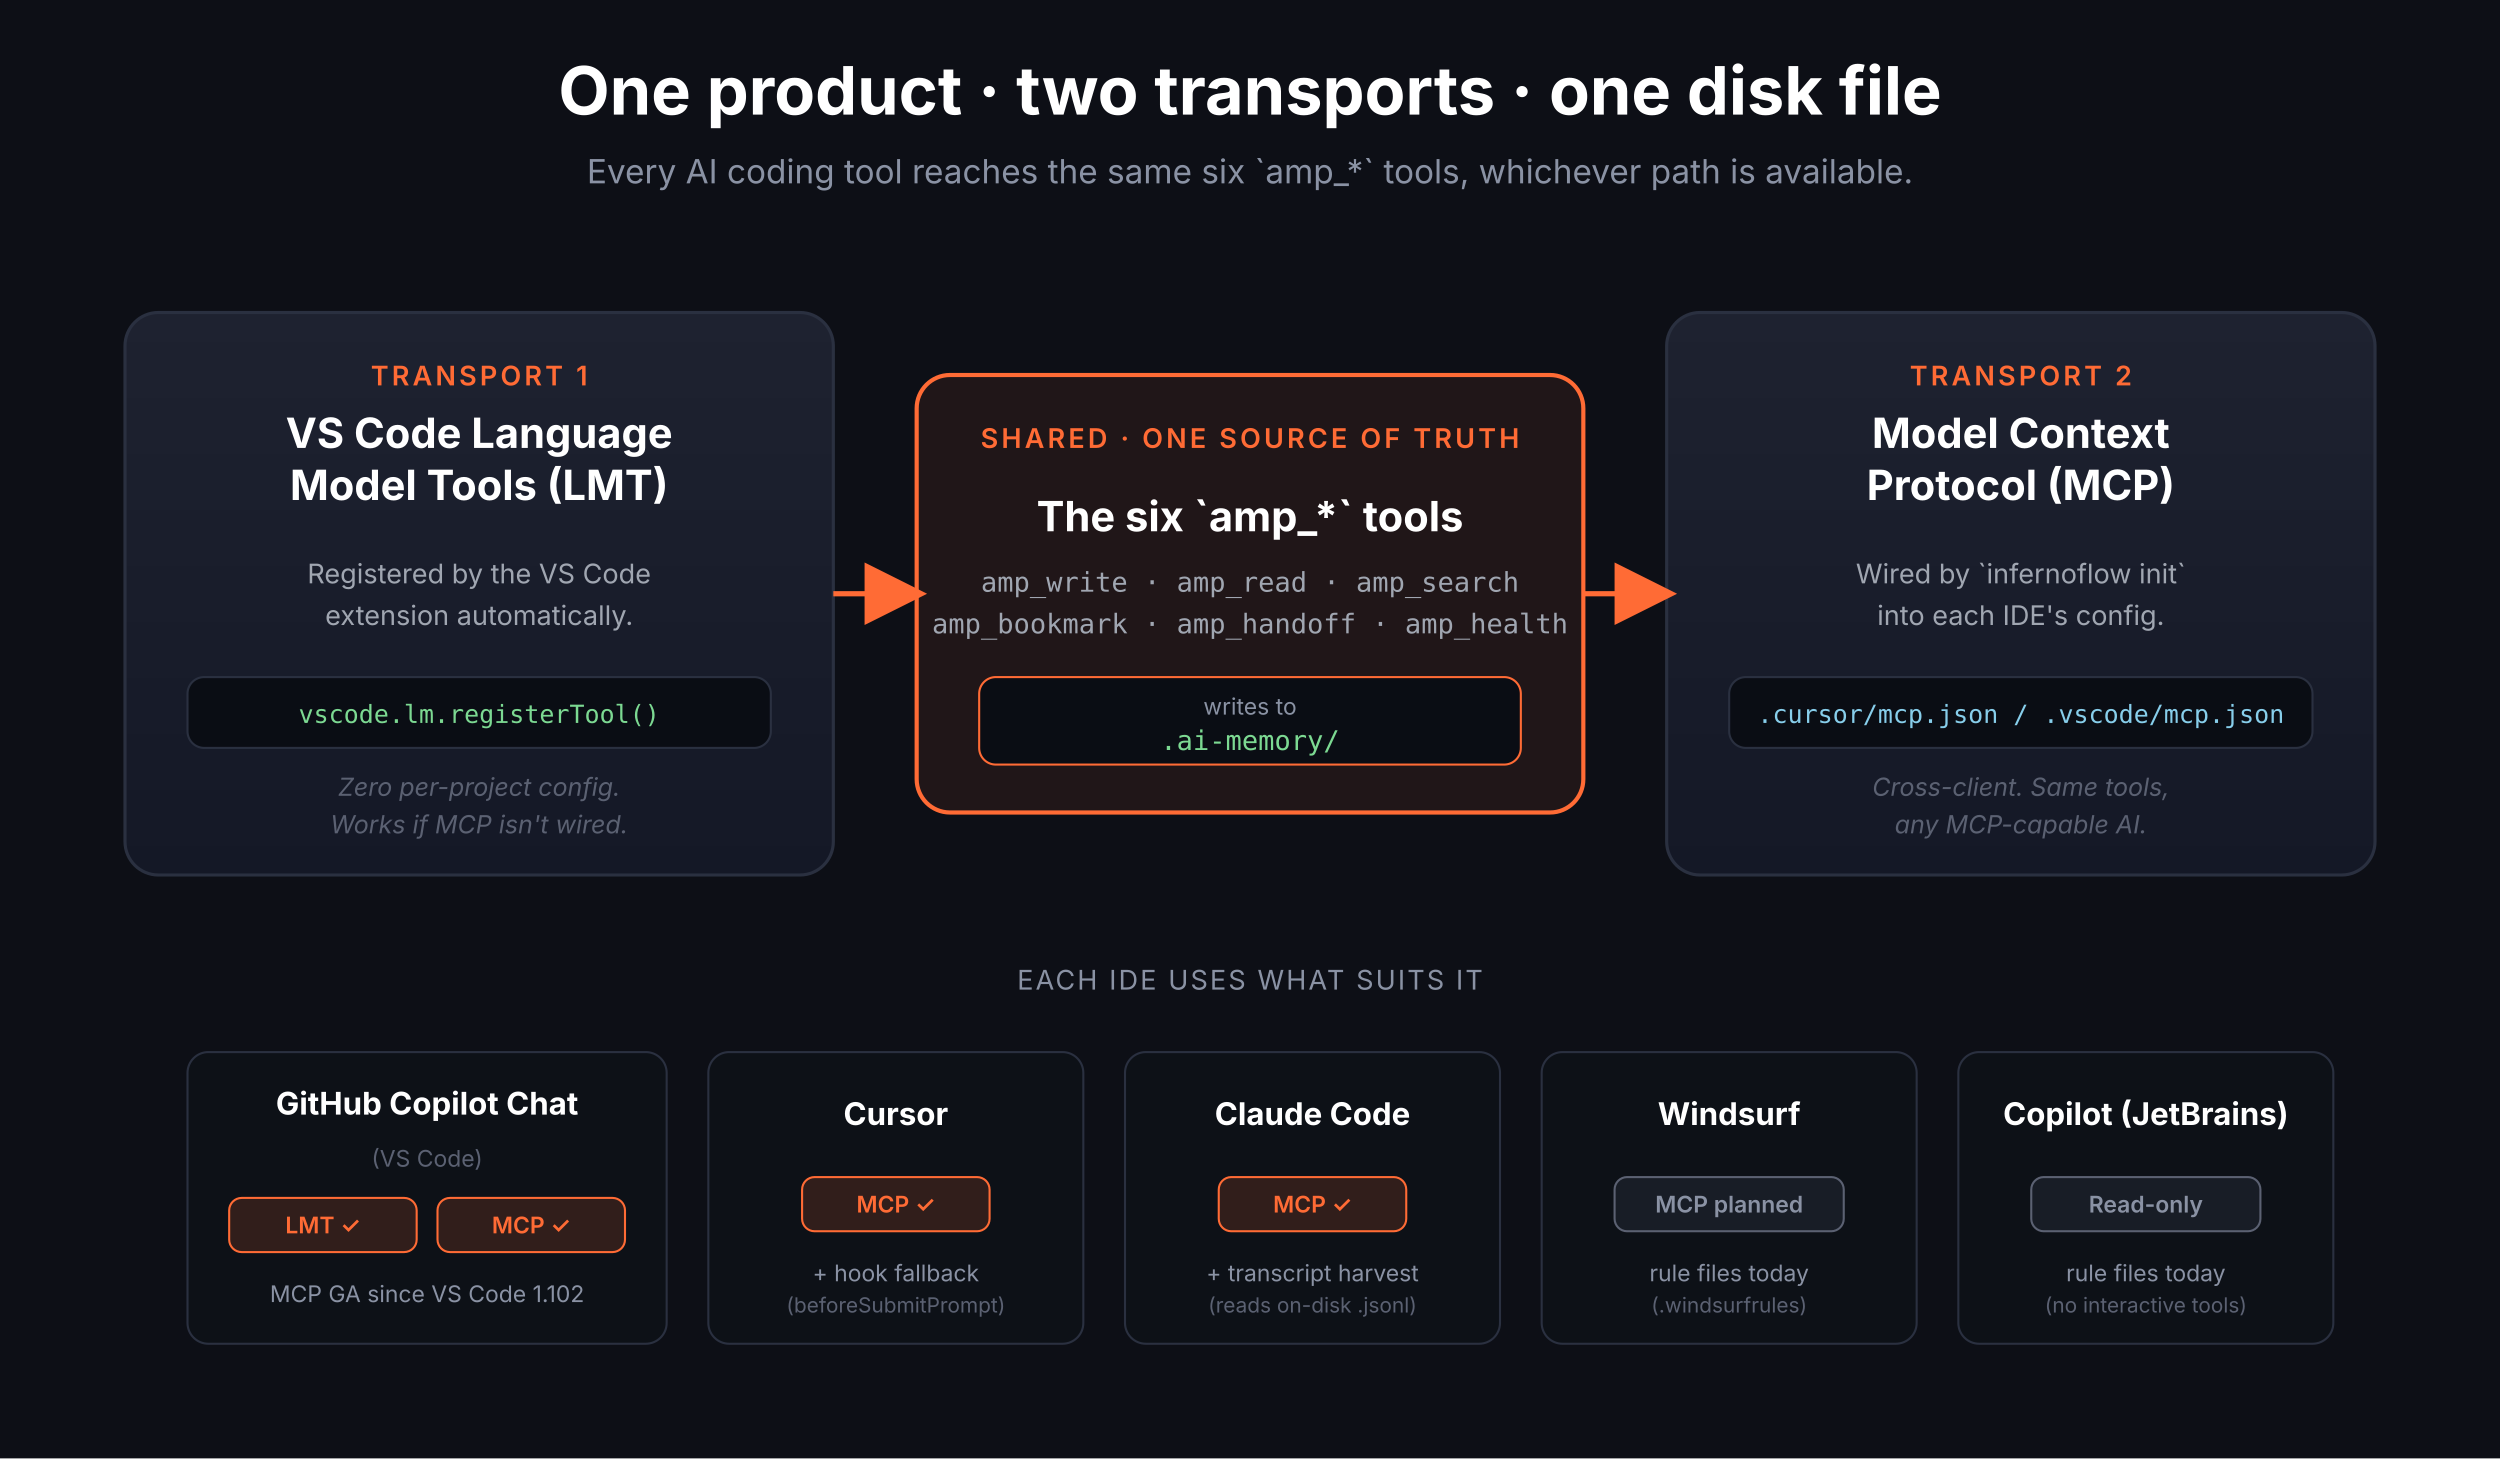
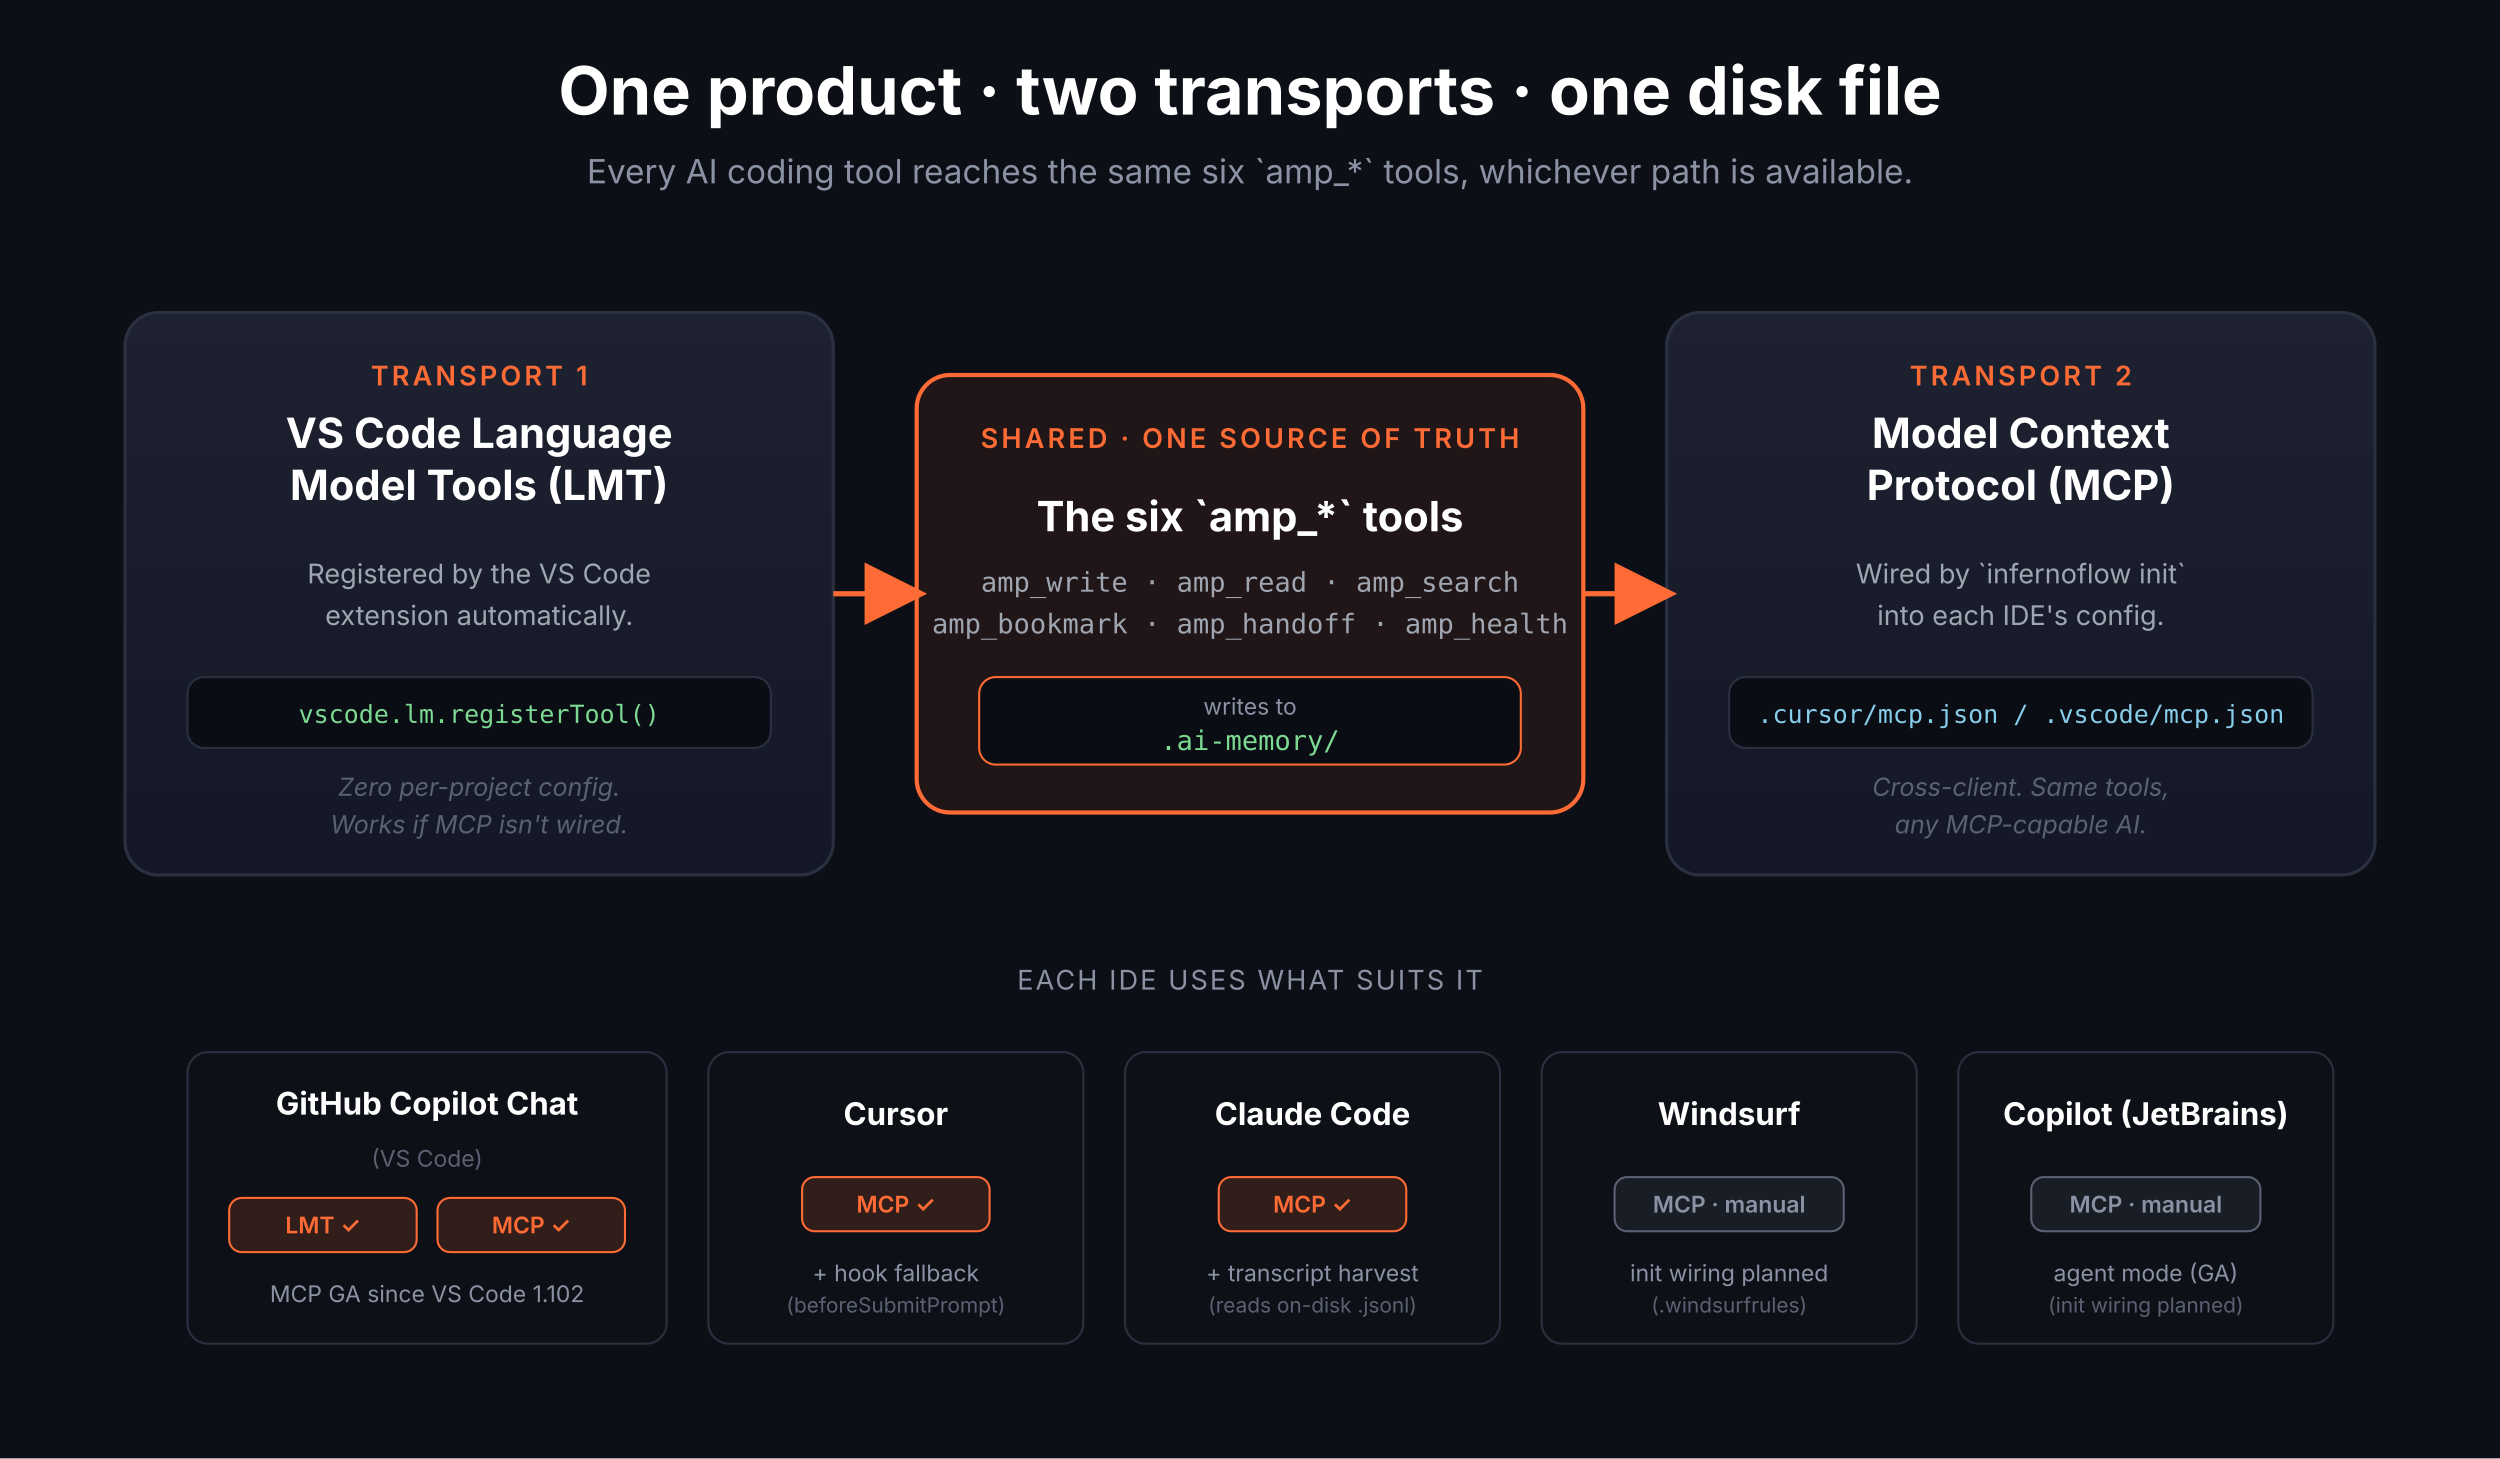
<svg xmlns="http://www.w3.org/2000/svg" viewBox="0 0 1200 700" width="1200" height="700">
  <defs>
    <linearGradient id="fire" x1="0%" y1="0%" x2="100%" y2="100%">
      <stop offset="0%" stop-color="#FF6B35" />
      <stop offset="100%" stop-color="#F7931E" />
    </linearGradient>
    <linearGradient id="cardGrad" x1="0%" y1="0%" x2="0%" y2="100%">
      <stop offset="0%" stop-color="#1e2230" />
      <stop offset="100%" stop-color="#141826" />
    </linearGradient>
    <marker id="arrow" markerWidth="12" markerHeight="12" refX="10" refY="6" orient="auto">
      <path d="M0,0 L12,6 L0,12 z" fill="#7c8496" />
    </marker>
    <marker id="arrowFire" markerWidth="12" markerHeight="12" refX="10" refY="6" orient="auto">
      <path d="M0,0 L12,6 L0,12 z" fill="#FF6B35" />
    </marker>
  </defs>
  <rect width="1200" height="700" fill="#0d0f16" />
  <text x="600" y="55" text-anchor="middle" fill="#ffffff" font-family="-apple-system, Segoe UI, sans-serif" font-size="32" font-weight="700">One product · two transports · one disk file</text>
  <text x="600" y="88" text-anchor="middle" fill="#8a92a4" font-family="-apple-system, Segoe UI, sans-serif" font-size="16">Every AI coding tool reaches the same six `amp_*` tools, whichever path is available.</text>
  <g>
    <rect x="60" y="150" width="340" height="270" rx="16" fill="url(#cardGrad)" stroke="#2a3040" stroke-width="1.5" />
    <text x="230" y="185" text-anchor="middle" fill="#FF6B35" font-family="-apple-system, sans-serif" font-size="13" font-weight="600" letter-spacing="1.5">TRANSPORT 1</text>
    <text x="230" y="215" text-anchor="middle" fill="#ffffff" font-family="-apple-system, sans-serif" font-size="20" font-weight="700">VS Code Language</text>
    <text x="230" y="240" text-anchor="middle" fill="#ffffff" font-family="-apple-system, sans-serif" font-size="20" font-weight="700">Model Tools (LMT)</text>
    <text x="230" y="280" text-anchor="middle" fill="#a0a6b1" font-family="-apple-system, sans-serif" font-size="13">Registered by the VS Code</text>
    <text x="230" y="300" text-anchor="middle" fill="#a0a6b1" font-family="-apple-system, sans-serif" font-size="13">extension automatically.</text>
    <rect x="90" y="325" width="280" height="34" rx="8" fill="#0a0d14" stroke="#2a3040" />
    <text x="230" y="347" text-anchor="middle" fill="#7cd992" font-family="Menlo, Consolas, monospace" font-size="12">vscode.lm.registerTool()</text>
    <text x="230" y="382" text-anchor="middle" fill="#5b6172" font-family="-apple-system, sans-serif" font-size="12" font-style="italic">Zero per-project config.</text>
    <text x="230" y="400" text-anchor="middle" fill="#5b6172" font-family="-apple-system, sans-serif" font-size="12" font-style="italic">Works if MCP isn't wired.</text>
  </g>
  <g>
    <rect x="800" y="150" width="340" height="270" rx="16" fill="url(#cardGrad)" stroke="#2a3040" stroke-width="1.5" />
    <text x="970" y="185" text-anchor="middle" fill="#FF6B35" font-family="-apple-system, sans-serif" font-size="13" font-weight="600" letter-spacing="1.5">TRANSPORT 2</text>
    <text x="970" y="215" text-anchor="middle" fill="#ffffff" font-family="-apple-system, sans-serif" font-size="20" font-weight="700">Model Context</text>
    <text x="970" y="240" text-anchor="middle" fill="#ffffff" font-family="-apple-system, sans-serif" font-size="20" font-weight="700">Protocol (MCP)</text>
    <text x="970" y="280" text-anchor="middle" fill="#a0a6b1" font-family="-apple-system, sans-serif" font-size="13">Wired by `infernoflow init`</text>
    <text x="970" y="300" text-anchor="middle" fill="#a0a6b1" font-family="-apple-system, sans-serif" font-size="13">into each IDE's config.</text>
    <rect x="830" y="325" width="280" height="34" rx="8" fill="#0a0d14" stroke="#2a3040" />
    <text x="970" y="347" text-anchor="middle" fill="#87ceeb" font-family="Menlo, Consolas, monospace" font-size="12">.cursor/mcp.json / .vscode/mcp.json</text>
    <text x="970" y="382" text-anchor="middle" fill="#5b6172" font-family="-apple-system, sans-serif" font-size="12" font-style="italic">Cross-client. Same tools,</text>
    <text x="970" y="400" text-anchor="middle" fill="#5b6172" font-family="-apple-system, sans-serif" font-size="12" font-style="italic">any MCP-capable AI.</text>
  </g>
  <g>
    <rect x="440" y="180" width="320" height="210" rx="16" fill="rgba(255,107,53,0.08)" stroke="#FF6B35" stroke-width="2" />
    <text x="600" y="215" text-anchor="middle" fill="#FF6B35" font-family="-apple-system, sans-serif" font-size="13" font-weight="600" letter-spacing="1.5">SHARED · ONE SOURCE OF TRUTH</text>
    <text x="600" y="255" text-anchor="middle" fill="#ffffff" font-family="-apple-system, sans-serif" font-size="20" font-weight="700">The six `amp_*` tools</text>
    <text x="600" y="284" text-anchor="middle" fill="#a0a6b1" font-family="Menlo, Consolas, monospace" font-size="13">amp_write · amp_read · amp_search</text>
    <text x="600" y="304" text-anchor="middle" fill="#a0a6b1" font-family="Menlo, Consolas, monospace" font-size="13">amp_bookmark · amp_handoff · amp_health</text>
    <rect x="470" y="325" width="260" height="42" rx="8" fill="#0a0d14" stroke="#FF6B35" stroke-width="1" />
    <text x="600" y="343" text-anchor="middle" fill="#8a92a4" font-family="-apple-system, sans-serif" font-size="11">writes to</text>
    <text x="600" y="360" text-anchor="middle" fill="#7cd992" font-family="Menlo, Consolas, monospace" font-size="13">.ai-memory/</text>
  </g>
  <line x1="400" y1="285" x2="440" y2="285" stroke="#FF6B35" stroke-width="2.5" marker-end="url(#arrowFire)" />
  <line x1="800" y1="285" x2="760" y2="285" stroke="#FF6B35" stroke-width="2.5" marker-end="url(#arrowFire)" transform="rotate(180 780 285)" />
  <text x="600" y="475" text-anchor="middle" fill="#8a92a4" font-family="-apple-system, sans-serif" font-size="13" letter-spacing="1">EACH IDE USES WHAT SUITS IT</text>
  <g transform="translate(90, 505)">
    <rect width="230" height="140" rx="10" fill="#0d1117" stroke="#2a3040" />
    <text x="115" y="30" text-anchor="middle" fill="#ffffff" font-family="-apple-system, sans-serif" font-size="15" font-weight="700">GitHub Copilot Chat</text>
    <text x="115" y="55" text-anchor="middle" fill="#5b6172" font-family="-apple-system, sans-serif" font-size="11">(VS Code)</text>
    <rect x="20" y="70" width="90" height="26" rx="6" fill="rgba(255,107,53,0.15)" stroke="#FF6B35" />
    <text x="65" y="87" text-anchor="middle" fill="#FF6B35" font-family="-apple-system, sans-serif" font-size="11" font-weight="600">LMT ✓</text>
    <rect x="120" y="70" width="90" height="26" rx="6" fill="rgba(255,107,53,0.15)" stroke="#FF6B35" />
    <text x="165" y="87" text-anchor="middle" fill="#FF6B35" font-family="-apple-system, sans-serif" font-size="11" font-weight="600">MCP ✓</text>
    <text x="115" y="120" text-anchor="middle" fill="#8a92a4" font-family="-apple-system, sans-serif" font-size="11">MCP GA since VS Code 1.102</text>
  </g>
  <g transform="translate(340, 505)">
    <rect width="180" height="140" rx="10" fill="#0d1117" stroke="#2a3040" />
    <text x="90" y="35" text-anchor="middle" fill="#ffffff" font-family="-apple-system, sans-serif" font-size="15" font-weight="700">Cursor</text>
    <rect x="45" y="60" width="90" height="26" rx="6" fill="rgba(255,107,53,0.15)" stroke="#FF6B35" />
    <text x="90" y="77" text-anchor="middle" fill="#FF6B35" font-family="-apple-system, sans-serif" font-size="11" font-weight="600">MCP ✓</text>
    <text x="90" y="110" text-anchor="middle" fill="#8a92a4" font-family="-apple-system, sans-serif" font-size="11">+ hook fallback</text>
    <text x="90" y="125" text-anchor="middle" fill="#5b6172" font-family="-apple-system, sans-serif" font-size="10">(beforeSubmitPrompt)</text>
  </g>
  <g transform="translate(540, 505)">
    <rect width="180" height="140" rx="10" fill="#0d1117" stroke="#2a3040" />
    <text x="90" y="35" text-anchor="middle" fill="#ffffff" font-family="-apple-system, sans-serif" font-size="15" font-weight="700">Claude Code</text>
    <rect x="45" y="60" width="90" height="26" rx="6" fill="rgba(255,107,53,0.15)" stroke="#FF6B35" />
    <text x="90" y="77" text-anchor="middle" fill="#FF6B35" font-family="-apple-system, sans-serif" font-size="11" font-weight="600">MCP ✓</text>
    <text x="90" y="110" text-anchor="middle" fill="#8a92a4" font-family="-apple-system, sans-serif" font-size="11">+ transcript harvest</text>
    <text x="90" y="125" text-anchor="middle" fill="#5b6172" font-family="-apple-system, sans-serif" font-size="10">(reads on-disk .jsonl)</text>
  </g>
  <g transform="translate(740, 505)">
    <rect width="180" height="140" rx="10" fill="#0d1117" stroke="#2a3040" />
    <text x="90" y="35" text-anchor="middle" fill="#ffffff" font-family="-apple-system, sans-serif" font-size="15" font-weight="700">Windsurf</text>
    <rect x="35" y="60" width="110" height="26" rx="6" fill="rgba(90,100,120,0.15)" stroke="#5b6172" />
-     <text x="90" y="77" text-anchor="middle" fill="#8a92a4" font-family="-apple-system, sans-serif" font-size="11" font-weight="600">MCP planned</text>
-     <text x="90" y="110" text-anchor="middle" fill="#8a92a4" font-family="-apple-system, sans-serif" font-size="11">rule files today</text>
+     <text x="90" y="77" text-anchor="middle" fill="#8a92a4" font-family="-apple-system, sans-serif" font-size="11" font-weight="600">MCP · manual</text>
+     <text x="90" y="110" text-anchor="middle" fill="#8a92a4" font-family="-apple-system, sans-serif" font-size="11">init wiring planned</text>
    <text x="90" y="125" text-anchor="middle" fill="#5b6172" font-family="-apple-system, sans-serif" font-size="10">(.windsurfrules)</text>
  </g>
  <g transform="translate(940, 505)">
    <rect width="180" height="140" rx="10" fill="#0d1117" stroke="#2a3040" />
    <text x="90" y="35" text-anchor="middle" fill="#ffffff" font-family="-apple-system, sans-serif" font-size="15" font-weight="700">Copilot (JetBrains)</text>
    <rect x="35" y="60" width="110" height="26" rx="6" fill="rgba(90,100,120,0.15)" stroke="#5b6172" />
-     <text x="90" y="77" text-anchor="middle" fill="#8a92a4" font-family="-apple-system, sans-serif" font-size="11" font-weight="600">Read-only</text>
-     <text x="90" y="110" text-anchor="middle" fill="#8a92a4" font-family="-apple-system, sans-serif" font-size="11">rule files today</text>
-     <text x="90" y="125" text-anchor="middle" fill="#5b6172" font-family="-apple-system, sans-serif" font-size="10">(no interactive tools)</text>
+     <text x="90" y="77" text-anchor="middle" fill="#8a92a4" font-family="-apple-system, sans-serif" font-size="11" font-weight="600">MCP · manual</text>
+     <text x="90" y="110" text-anchor="middle" fill="#8a92a4" font-family="-apple-system, sans-serif" font-size="11">agent mode (GA)</text>
+     <text x="90" y="125" text-anchor="middle" fill="#5b6172" font-family="-apple-system, sans-serif" font-size="10">(init wiring planned)</text>
  </g>
</svg>
